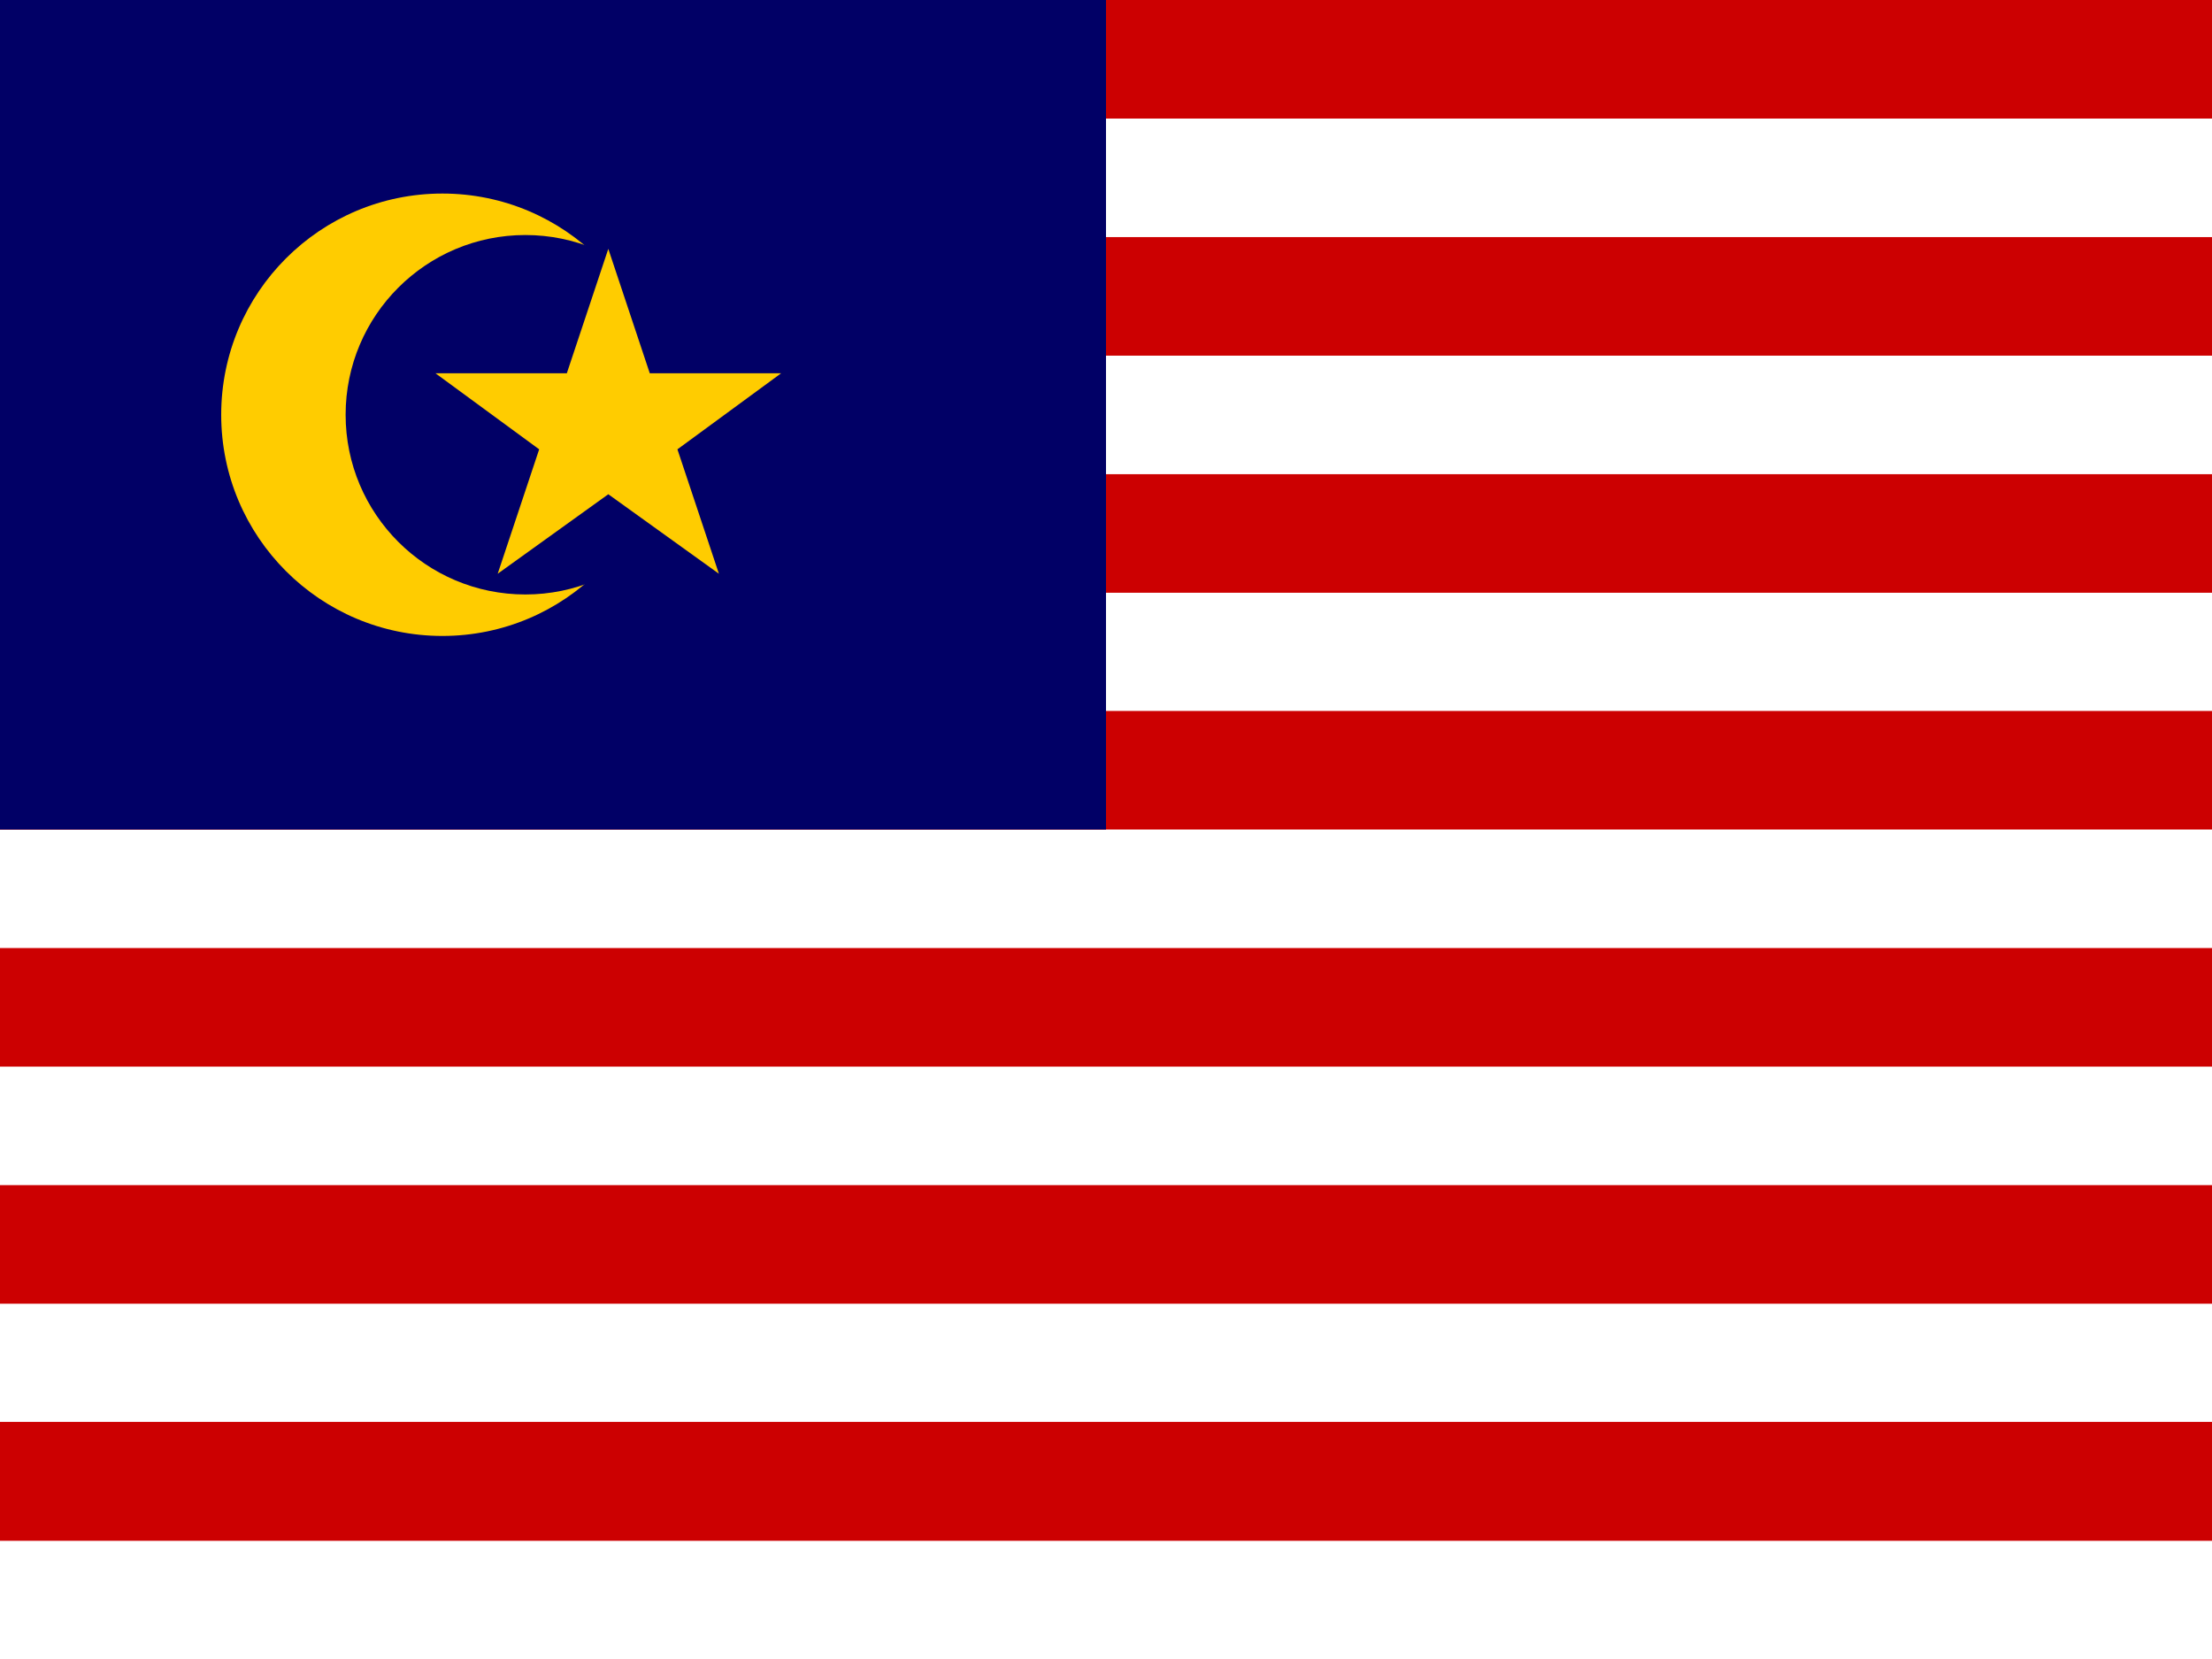
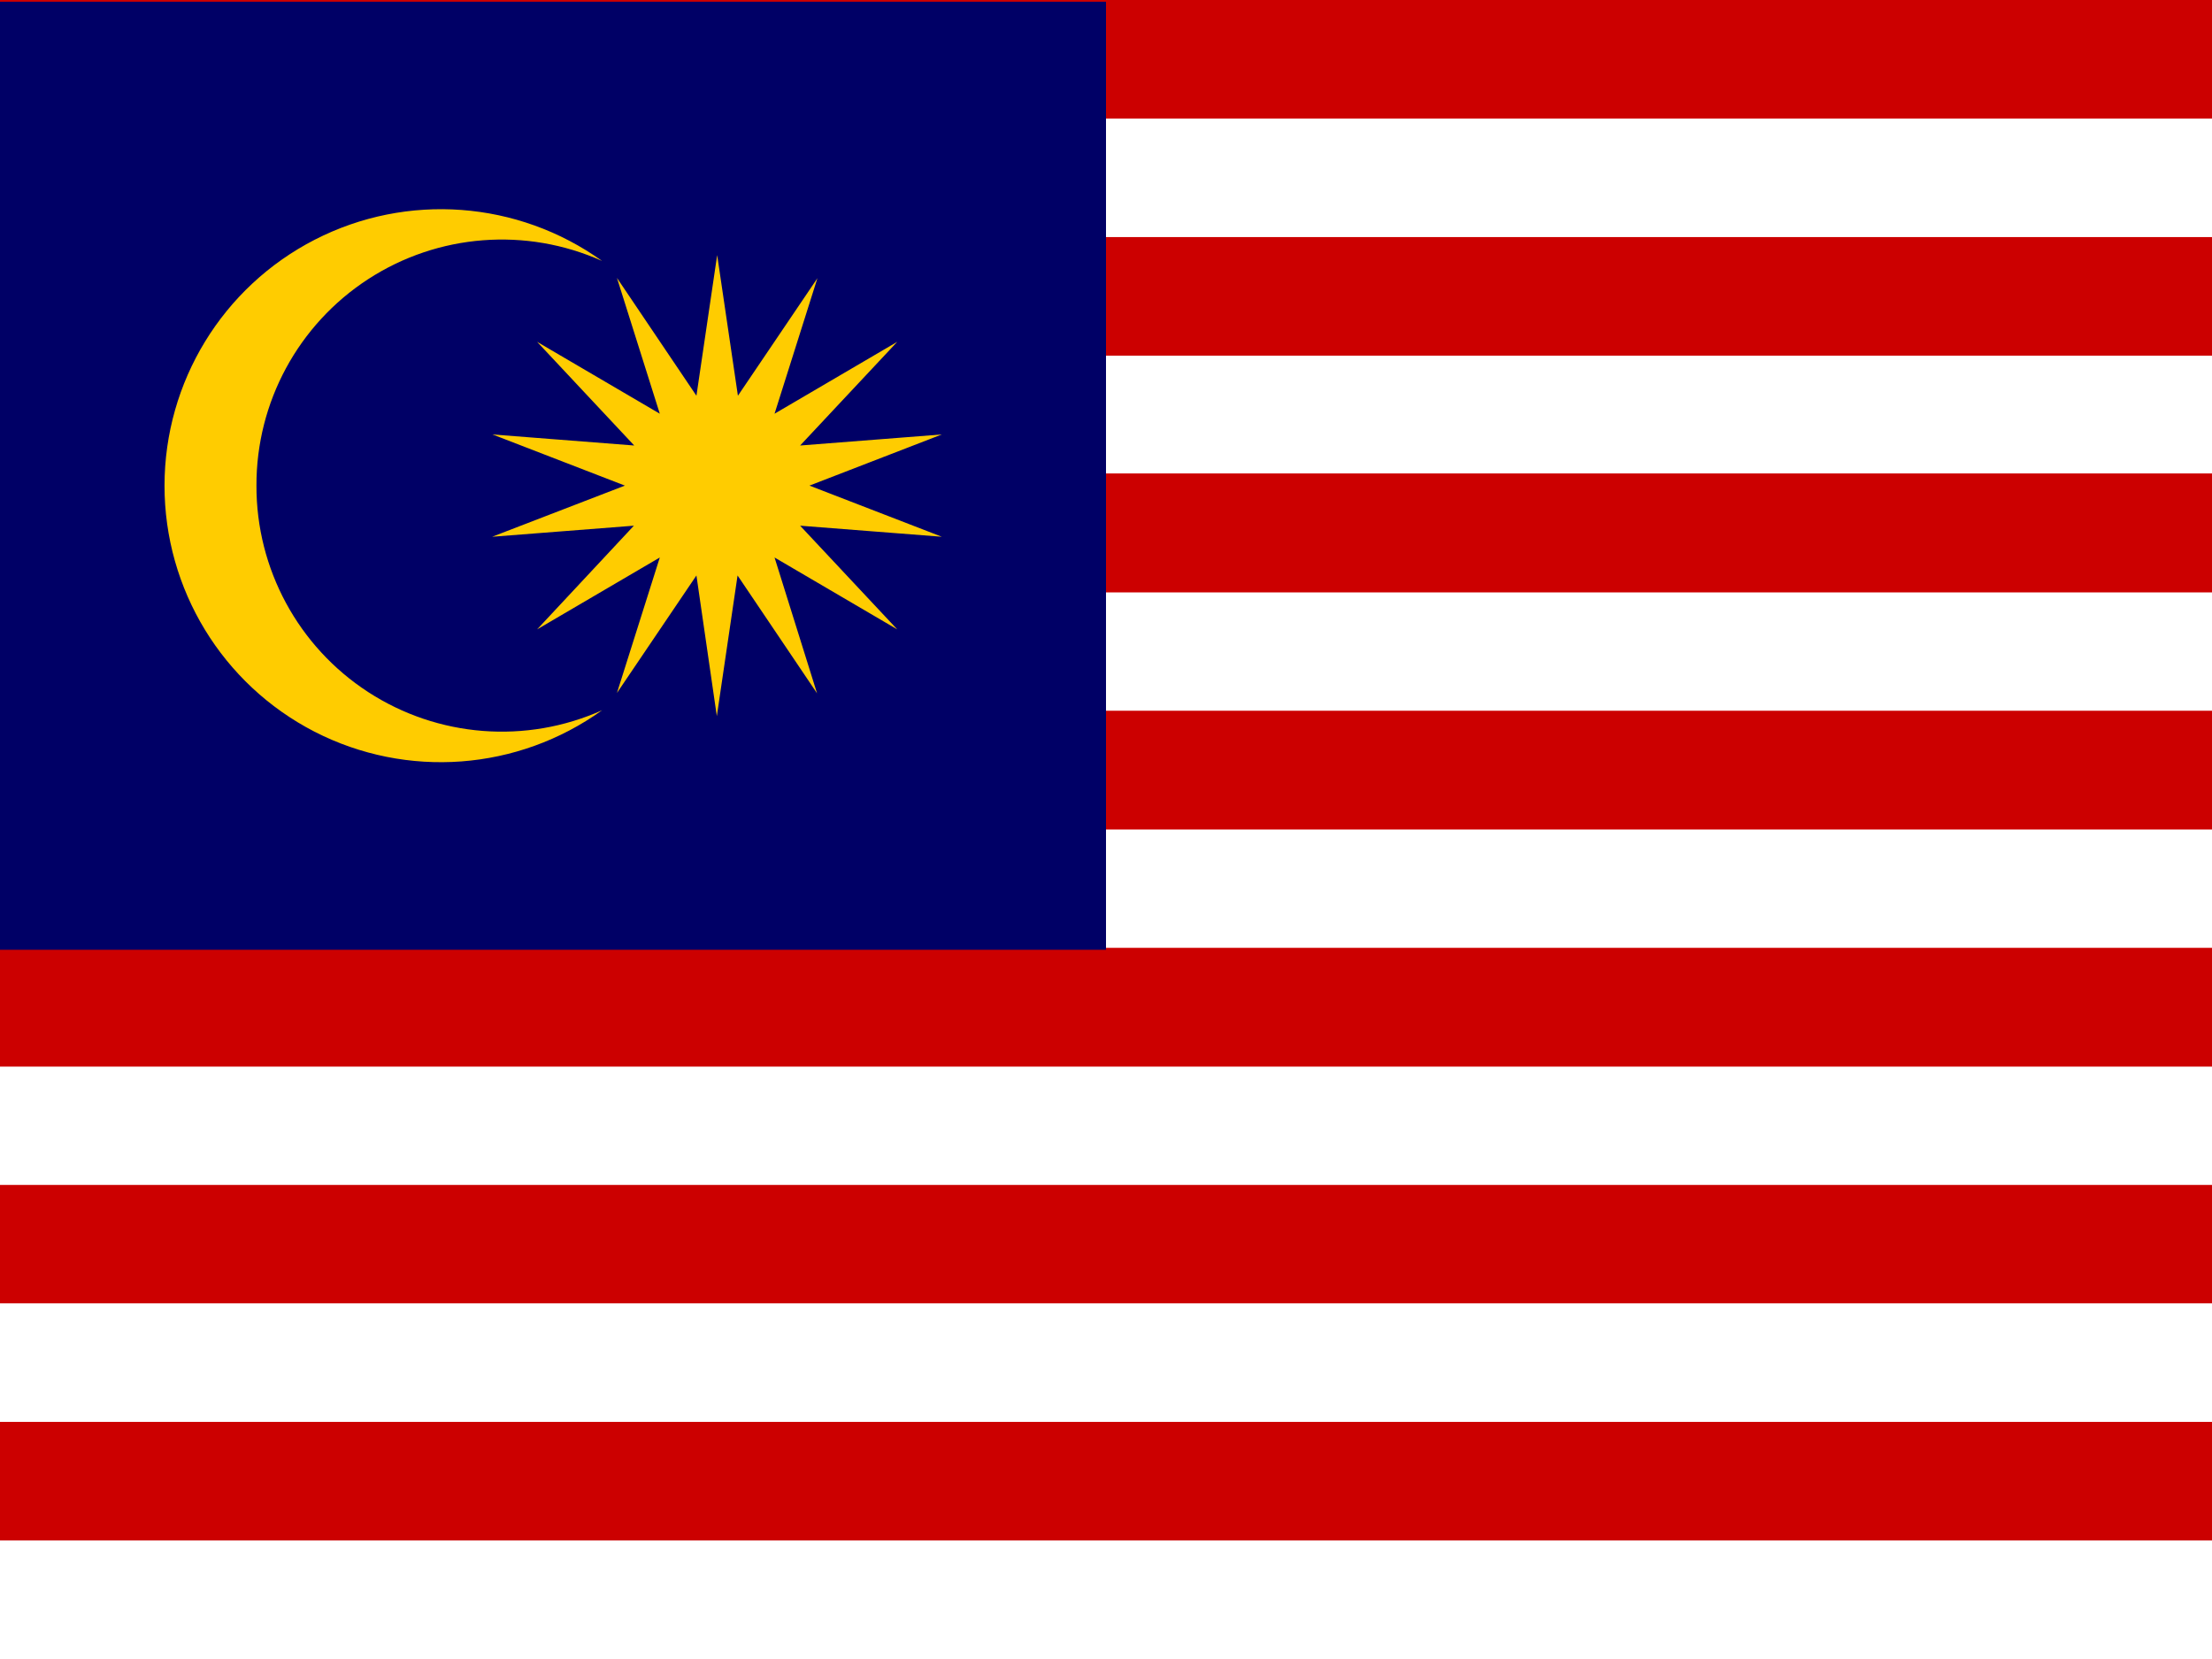
- <svg xmlns="http://www.w3.org/2000/svg" viewBox="0 0 640 480">
-   <path fill="#fff" d="M0 0h640v480H0z" />
-   <path fill="#cc0001" d="M0 0h640v34.3H0zm0 68.6h640v34.3H0zm0 68.6h640v34.3H0zm0 68.5h640V240H0zm0 68.6h640v34.3H0zm0 68.6h640v34.3H0zm0 68.5h640v34.4H0z" />
-   <path fill="#010066" d="M0 0h320v240H0z" />
-   <circle cx="128" cy="120" r="64" fill="#fc0" />
-   <circle cx="152" cy="120" r="52" fill="#010066" />
-   <path fill="#fc0" d="m176 72 12 36h38l-30 22 12 36-32-23-32 23 12-36-30-22h38z" />
+ <svg xmlns="http://www.w3.org/2000/svg" id="flag-icons-my" viewBox="0 0 640 480">
+   <g clip-path="url(#my-a)">
+     <path fill="#C00" d="M0 0h640v480H0z" />
+     <path fill="#C00" d="M0 0h640v34.3H0z" />
+     <path fill="#fff" d="M0 34.3h640v34.3H0z" />
+     <path fill="#C00" d="M0 68.6h640v34.3H0z" />
+     <path fill="#fff" d="M0 102.9h640V137H0z" />
+     <path fill="#C00" d="M0 137.1h640v34.3H0z" />
+     <path fill="#fff" d="M0 171.4h640v34.3H0z" />
+     <path fill="#C00" d="M0 205.7h640V240H0z" />
+     <path fill="#fff" d="M0 240h640v34.3H0z" />
+     <path fill="#C00" d="M0 274.3h640v34.3H0z" />
+     <path fill="#fff" d="M0 308.6h640v34.3H0z" />
+     <path fill="#C00" d="M0 342.9h640V377H0z" />
+     <path fill="#fff" d="M0 377.1h640v34.3H0z" />
+     <path fill="#C00" d="M0 411.4h640v34.3H0z" />
+     <path fill="#fff" d="M0 445.7h640V480H0z" />
+     <path fill="#006" d="M0 .5h320v274.3H0z" />
+     <path fill="#FC0" d="m207.5 73.8 6 40.7 23-34-12.4 39.2 35.5-20.8-28.1 30 41-3.2-38.3 14.8 38.3 14.8-41-3.2 28.1 30-35.5-20.8 12.3 39.3-23-34.1-6 40.7-5.9-40.7-23 34 12.4-39.2-35.5 20.8 28-30-41 3.2 38.4-14.8-38.3-14.8 41 3.2-28.1-30 35.5 20.8-12.4-39.3 23 34.1zm-33.3 1.7a71 71 0 0 0-100 65 71 71 0 0 0 100 65 80 80 0 0 1-83.2 6.2 80 80 0 0 1-43.4-71.2 80 80 0 0 1 126.6-65" />
+   </g>
+   <defs>
+     <clipPath id="my-a">
+       <path fill="#fff" d="M0 0h640v480H0z" />
+     </clipPath>
+   </defs>
</svg>
